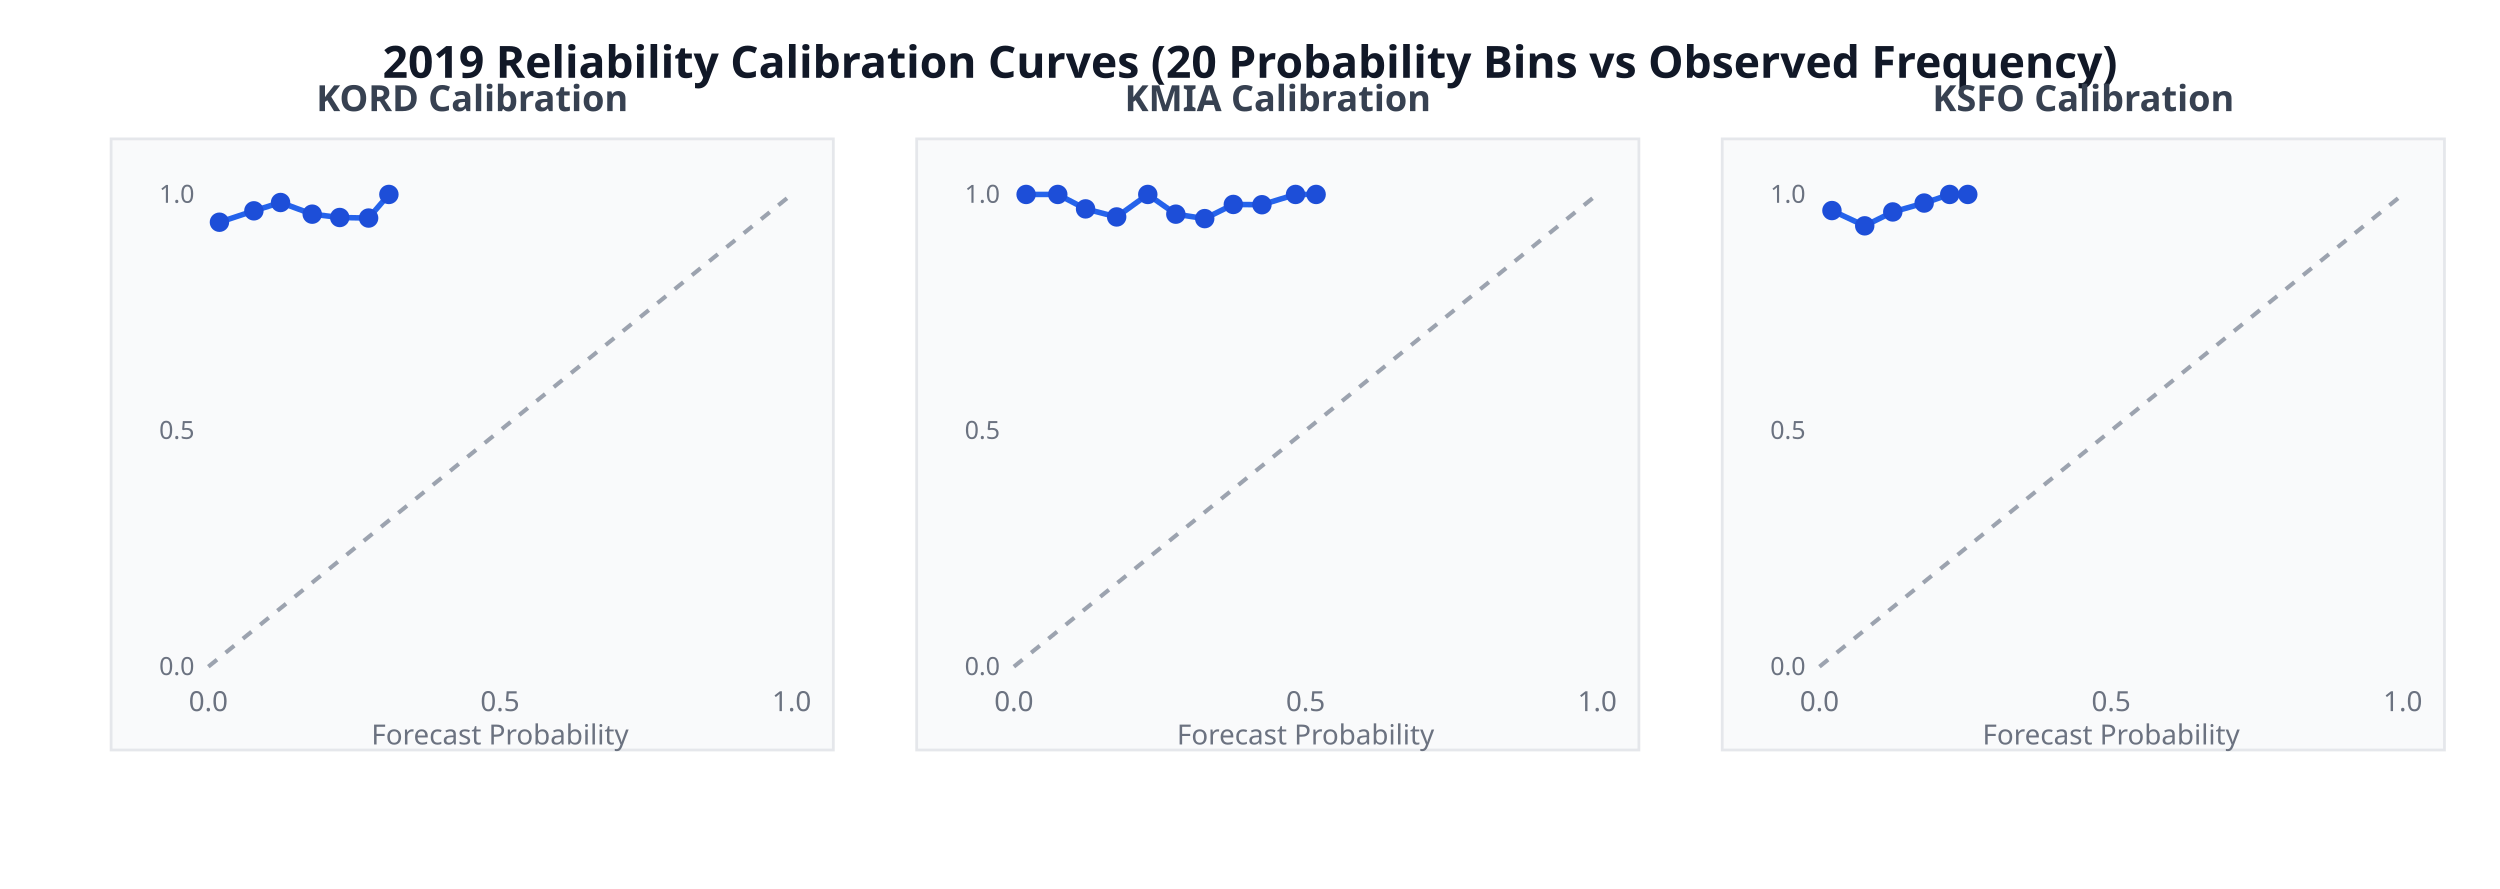
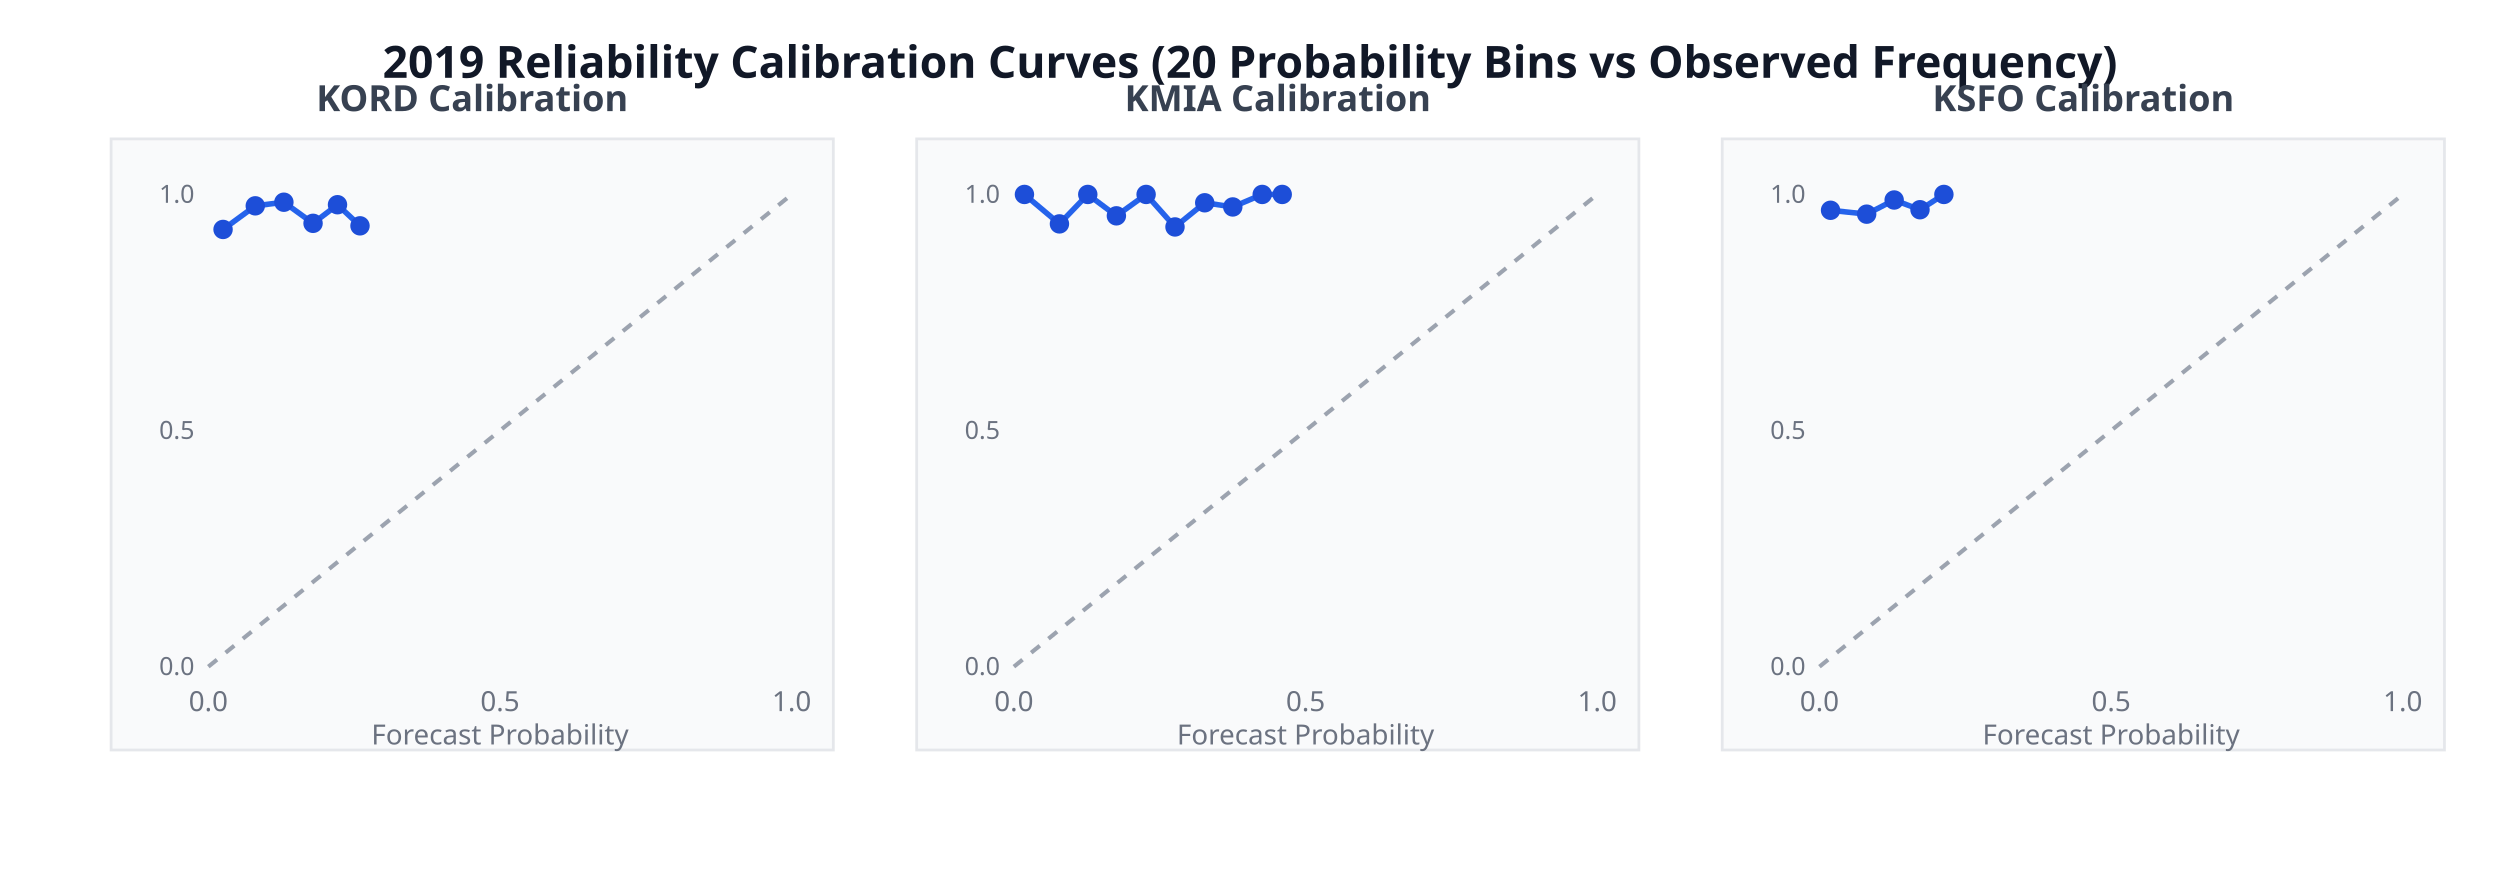
<svg xmlns="http://www.w3.org/2000/svg" width="900" height="320" viewBox="0 0 900 320" style="background-color:#ffffff; font-family:sans-serif;">
  <text x="450.0" y="28" font-size="16" font-weight="bold" text-anchor="middle" fill="#111827">2019 Reliability Calibration Curves (20 Probability Bins vs Observed Frequency)</text>
  <g transform="translate(40, 50)">
    <rect x="0" y="0" width="260" height="220" fill="#f9fafb" stroke="#e5e7eb" stroke-width="1" />
    <text x="130.0" y="-10" font-size="13" font-weight="bold" text-anchor="middle" fill="#374151">KORD Calibration</text>
    <line x1="35" y1="190" x2="245" y2="20" stroke="#9ca3af" stroke-width="1.5" stroke-dasharray="4,4" />
-     <polyline points="39.0,30.0 51.4,25.9 61.0,22.9 72.4,27.1 82.3,28.3 92.7,28.5 100.0,20.0" fill="none" stroke="#2563eb" stroke-width="2" />
-     <circle cx="39.0" cy="30.0" r="3.5" fill="#1d4ed8" />
-     <circle cx="51.4" cy="25.9" r="3.5" fill="#1d4ed8" />
-     <circle cx="61.0" cy="22.9" r="3.5" fill="#1d4ed8" />
-     <circle cx="72.4" cy="27.1" r="3.5" fill="#1d4ed8" />
-     <circle cx="82.3" cy="28.3" r="3.5" fill="#1d4ed8" />
-     <circle cx="92.7" cy="28.5" r="3.5" fill="#1d4ed8" />
-     <circle cx="100.0" cy="20.0" r="3.5" fill="#1d4ed8" />
+     <polyline points="40.3,32.6 51.9,24.1 62.2,22.8 72.7,30.4 81.5,23.7 89.6,31.3" fill="none" stroke="#2563eb" stroke-width="2" />
+     <circle cx="40.3" cy="32.6" r="3.5" fill="#1d4ed8" />
+     <circle cx="51.9" cy="24.1" r="3.5" fill="#1d4ed8" />
+     <circle cx="62.2" cy="22.8" r="3.5" fill="#1d4ed8" />
+     <circle cx="72.7" cy="30.4" r="3.5" fill="#1d4ed8" />
+     <circle cx="81.5" cy="23.7" r="3.5" fill="#1d4ed8" />
+     <circle cx="89.6" cy="31.3" r="3.5" fill="#1d4ed8" />
    <text x="35.0" y="206" font-size="10" text-anchor="middle" fill="#6b7280">0.0</text>
    <text x="30" y="193.0" font-size="9" text-anchor="end" fill="#6b7280">0.0</text>
    <text x="140.0" y="206" font-size="10" text-anchor="middle" fill="#6b7280">0.5</text>
    <text x="30" y="108.0" font-size="9" text-anchor="end" fill="#6b7280">0.5</text>
    <text x="245.0" y="206" font-size="10" text-anchor="middle" fill="#6b7280">1.0</text>
    <text x="30" y="23.0" font-size="9" text-anchor="end" fill="#6b7280">1.0</text>
    <text x="140.0" y="218" font-size="10" text-anchor="middle" fill="#6b7280">Forecast Probability</text>
  </g>
  <g transform="translate(330, 50)">
    <rect x="0" y="0" width="260" height="220" fill="#f9fafb" stroke="#e5e7eb" stroke-width="1" />
    <text x="130.0" y="-10" font-size="13" font-weight="bold" text-anchor="middle" fill="#374151">KMIA Calibration</text>
    <line x1="35" y1="190" x2="245" y2="20" stroke="#9ca3af" stroke-width="1.5" stroke-dasharray="4,4" />
-     <polyline points="39.4,20.0 50.8,20.0 60.8,25.2 72.0,28.1 83.2,20.0 93.3,27.1 103.7,28.7 114.0,23.6 124.3,23.7 136.4,20.0 143.8,20.0" fill="none" stroke="#2563eb" stroke-width="2" />
-     <circle cx="39.4" cy="20.0" r="3.5" fill="#1d4ed8" />
-     <circle cx="50.8" cy="20.0" r="3.5" fill="#1d4ed8" />
-     <circle cx="60.8" cy="25.2" r="3.5" fill="#1d4ed8" />
-     <circle cx="72.0" cy="28.1" r="3.5" fill="#1d4ed8" />
-     <circle cx="83.2" cy="20.0" r="3.5" fill="#1d4ed8" />
-     <circle cx="93.3" cy="27.1" r="3.5" fill="#1d4ed8" />
-     <circle cx="103.7" cy="28.7" r="3.5" fill="#1d4ed8" />
-     <circle cx="114.0" cy="23.6" r="3.5" fill="#1d4ed8" />
-     <circle cx="124.3" cy="23.7" r="3.5" fill="#1d4ed8" />
-     <circle cx="136.4" cy="20.0" r="3.5" fill="#1d4ed8" />
-     <circle cx="143.8" cy="20.0" r="3.5" fill="#1d4ed8" />
+     <polyline points="38.8,20.0 51.4,30.6 61.6,20.0 71.9,27.7 82.6,20.0 93.0,31.7 103.7,23.0 113.8,24.5 124.4,20.0 131.6,20.0" fill="none" stroke="#2563eb" stroke-width="2" />
+     <circle cx="38.8" cy="20.0" r="3.5" fill="#1d4ed8" />
+     <circle cx="51.4" cy="30.6" r="3.5" fill="#1d4ed8" />
+     <circle cx="61.6" cy="20.0" r="3.5" fill="#1d4ed8" />
+     <circle cx="71.9" cy="27.7" r="3.5" fill="#1d4ed8" />
+     <circle cx="82.6" cy="20.0" r="3.5" fill="#1d4ed8" />
+     <circle cx="93.0" cy="31.7" r="3.5" fill="#1d4ed8" />
+     <circle cx="103.7" cy="23.0" r="3.5" fill="#1d4ed8" />
+     <circle cx="113.8" cy="24.5" r="3.5" fill="#1d4ed8" />
+     <circle cx="124.4" cy="20.0" r="3.5" fill="#1d4ed8" />
+     <circle cx="131.6" cy="20.0" r="3.5" fill="#1d4ed8" />
    <text x="35.0" y="206" font-size="10" text-anchor="middle" fill="#6b7280">0.0</text>
    <text x="30" y="193.0" font-size="9" text-anchor="end" fill="#6b7280">0.0</text>
    <text x="140.0" y="206" font-size="10" text-anchor="middle" fill="#6b7280">0.5</text>
    <text x="30" y="108.0" font-size="9" text-anchor="end" fill="#6b7280">0.5</text>
    <text x="245.0" y="206" font-size="10" text-anchor="middle" fill="#6b7280">1.0</text>
    <text x="30" y="23.0" font-size="9" text-anchor="end" fill="#6b7280">1.0</text>
    <text x="140.0" y="218" font-size="10" text-anchor="middle" fill="#6b7280">Forecast Probability</text>
  </g>
  <g transform="translate(620, 50)">
    <rect x="0" y="0" width="260" height="220" fill="#f9fafb" stroke="#e5e7eb" stroke-width="1" />
    <text x="130.0" y="-10" font-size="13" font-weight="bold" text-anchor="middle" fill="#374151">KSFO Calibration</text>
    <line x1="35" y1="190" x2="245" y2="20" stroke="#9ca3af" stroke-width="1.5" stroke-dasharray="4,4" />
-     <polyline points="39.5,25.8 51.3,31.3 61.4,26.3 72.7,23.1 81.9,20.0 88.4,20.0" fill="none" stroke="#2563eb" stroke-width="2" />
-     <circle cx="39.5" cy="25.8" r="3.5" fill="#1d4ed8" />
-     <circle cx="51.3" cy="31.3" r="3.5" fill="#1d4ed8" />
-     <circle cx="61.4" cy="26.3" r="3.5" fill="#1d4ed8" />
-     <circle cx="72.7" cy="23.1" r="3.5" fill="#1d4ed8" />
-     <circle cx="81.9" cy="20.0" r="3.5" fill="#1d4ed8" />
-     <circle cx="88.4" cy="20.0" r="3.5" fill="#1d4ed8" />
+     <polyline points="39.0,25.7 52.0,27.1 61.9,22.0 71.2,25.5 79.8,20.0" fill="none" stroke="#2563eb" stroke-width="2" />
+     <circle cx="39.0" cy="25.7" r="3.5" fill="#1d4ed8" />
+     <circle cx="52.0" cy="27.1" r="3.5" fill="#1d4ed8" />
+     <circle cx="61.9" cy="22.0" r="3.5" fill="#1d4ed8" />
+     <circle cx="71.2" cy="25.5" r="3.5" fill="#1d4ed8" />
+     <circle cx="79.8" cy="20.0" r="3.5" fill="#1d4ed8" />
    <text x="35.0" y="206" font-size="10" text-anchor="middle" fill="#6b7280">0.0</text>
    <text x="30" y="193.0" font-size="9" text-anchor="end" fill="#6b7280">0.0</text>
    <text x="140.0" y="206" font-size="10" text-anchor="middle" fill="#6b7280">0.5</text>
    <text x="30" y="108.0" font-size="9" text-anchor="end" fill="#6b7280">0.5</text>
    <text x="245.0" y="206" font-size="10" text-anchor="middle" fill="#6b7280">1.0</text>
    <text x="30" y="23.0" font-size="9" text-anchor="end" fill="#6b7280">1.0</text>
    <text x="140.0" y="218" font-size="10" text-anchor="middle" fill="#6b7280">Forecast Probability</text>
  </g>
</svg>
